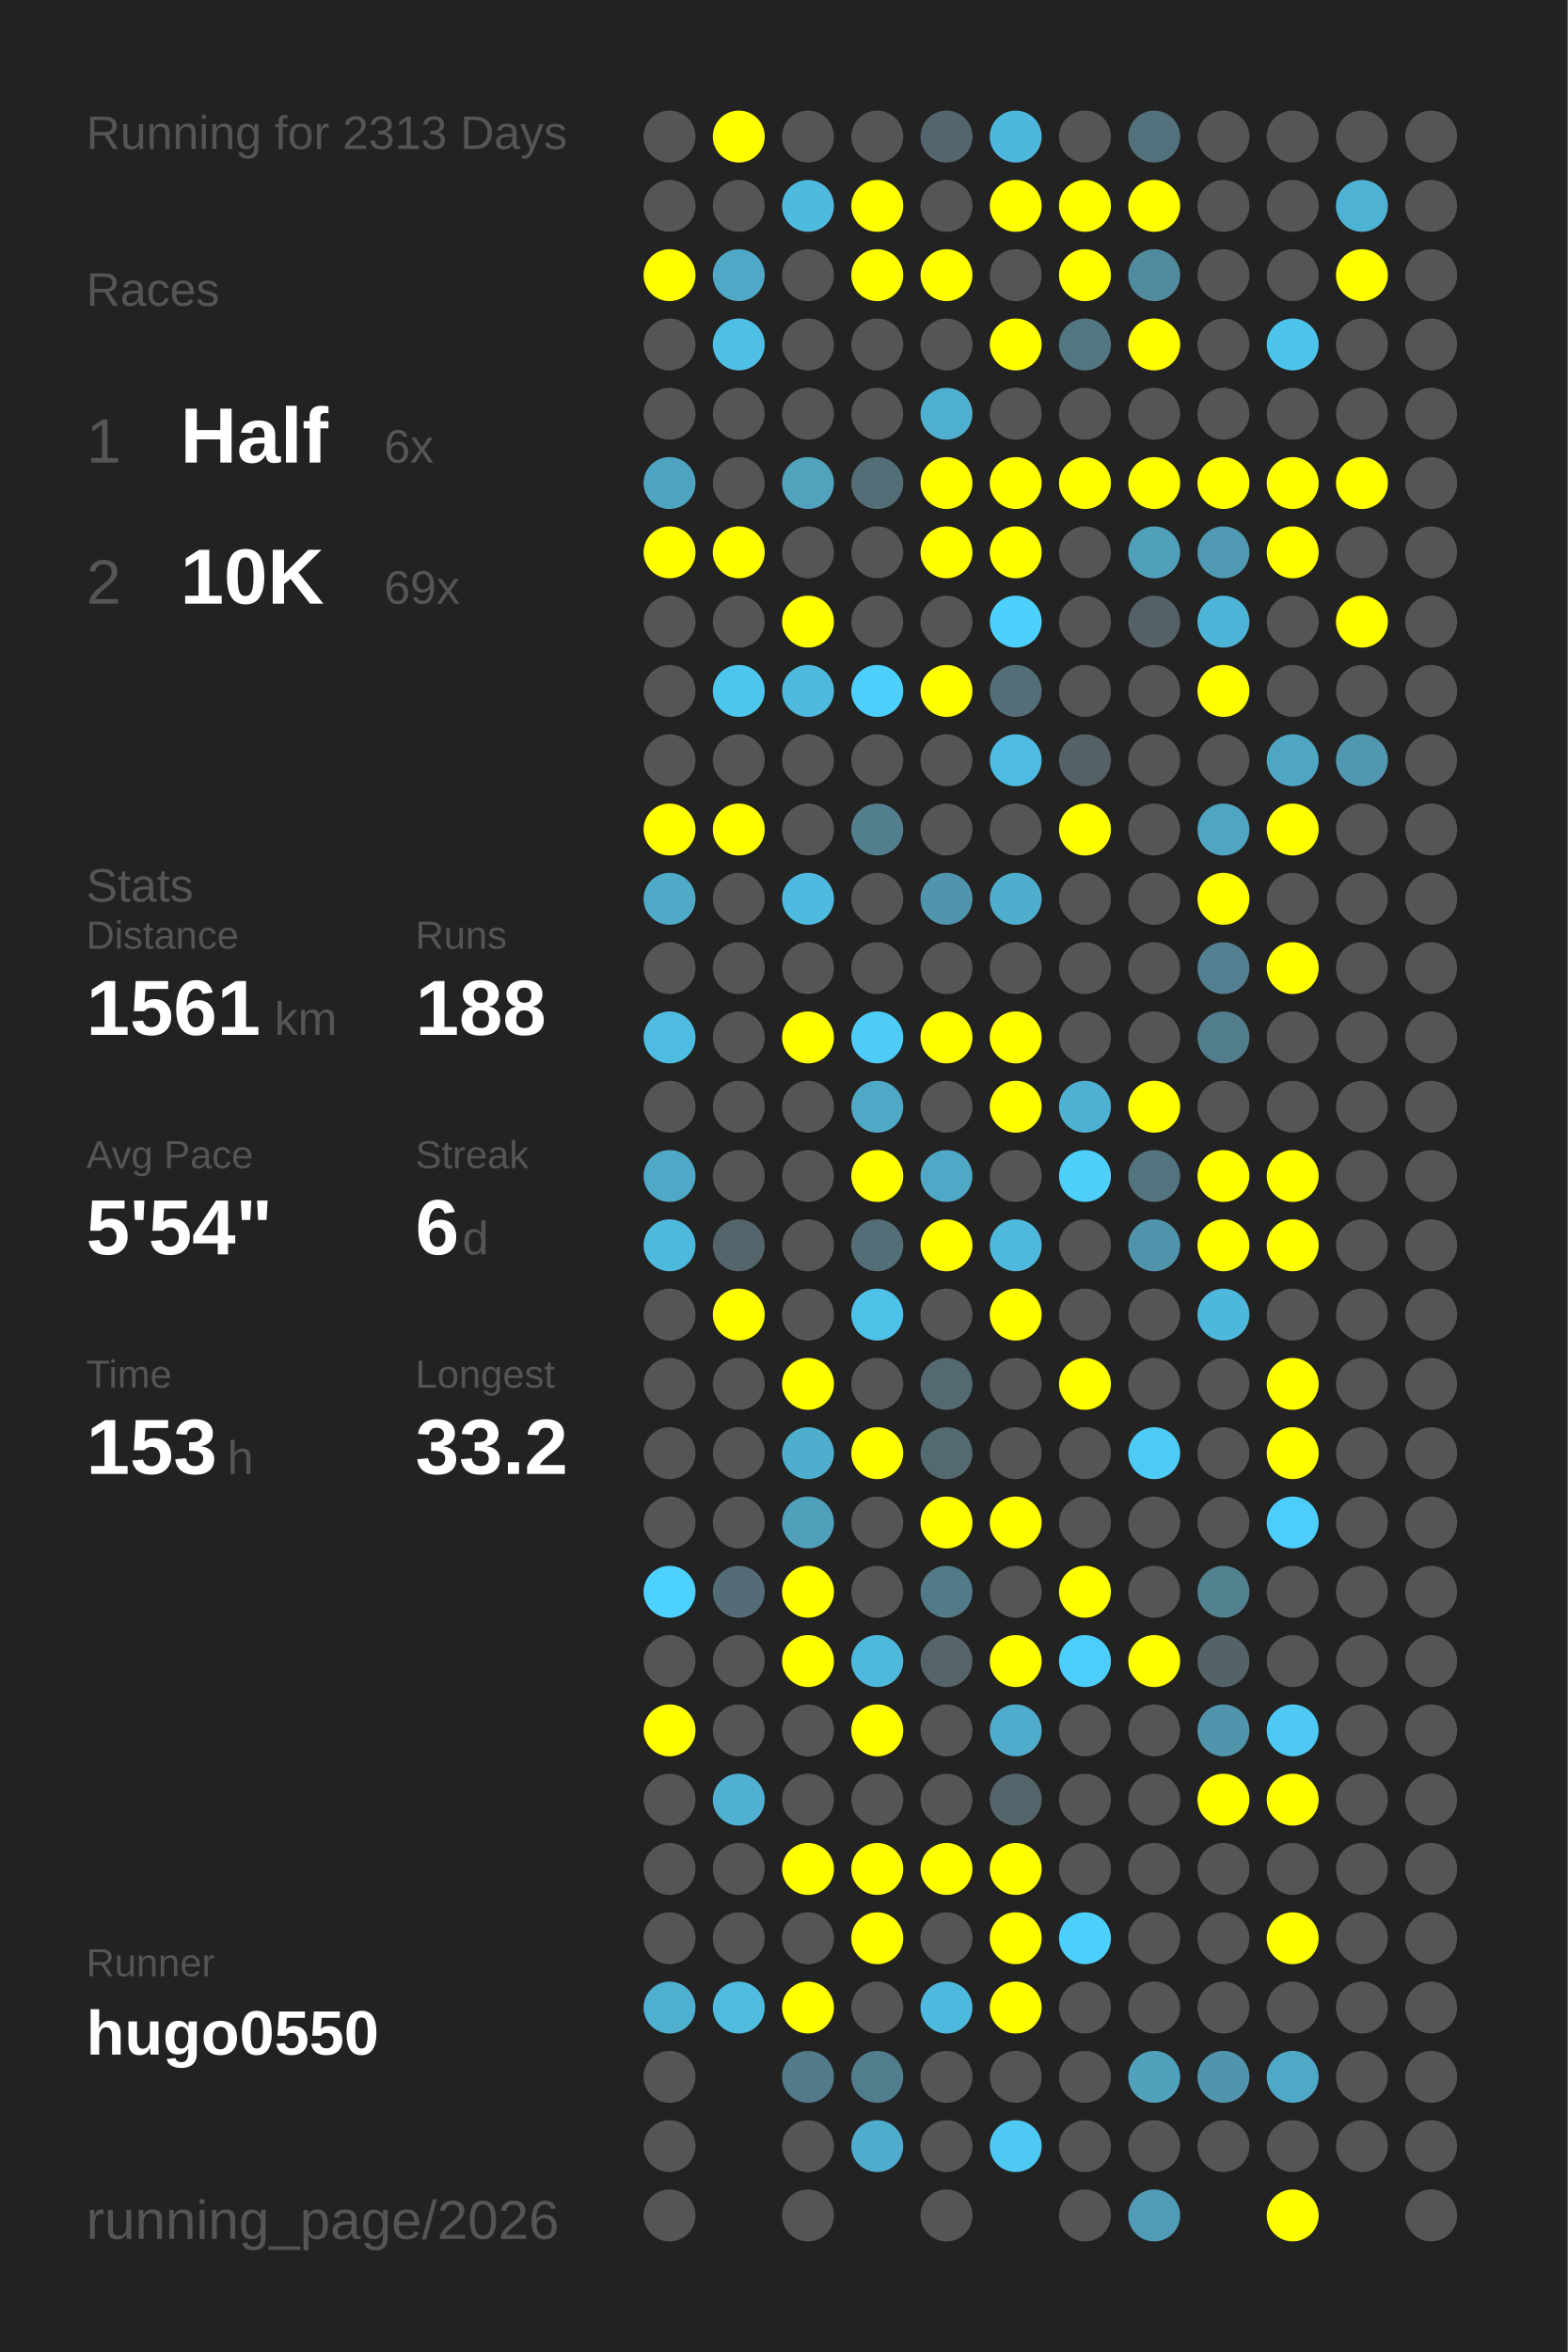
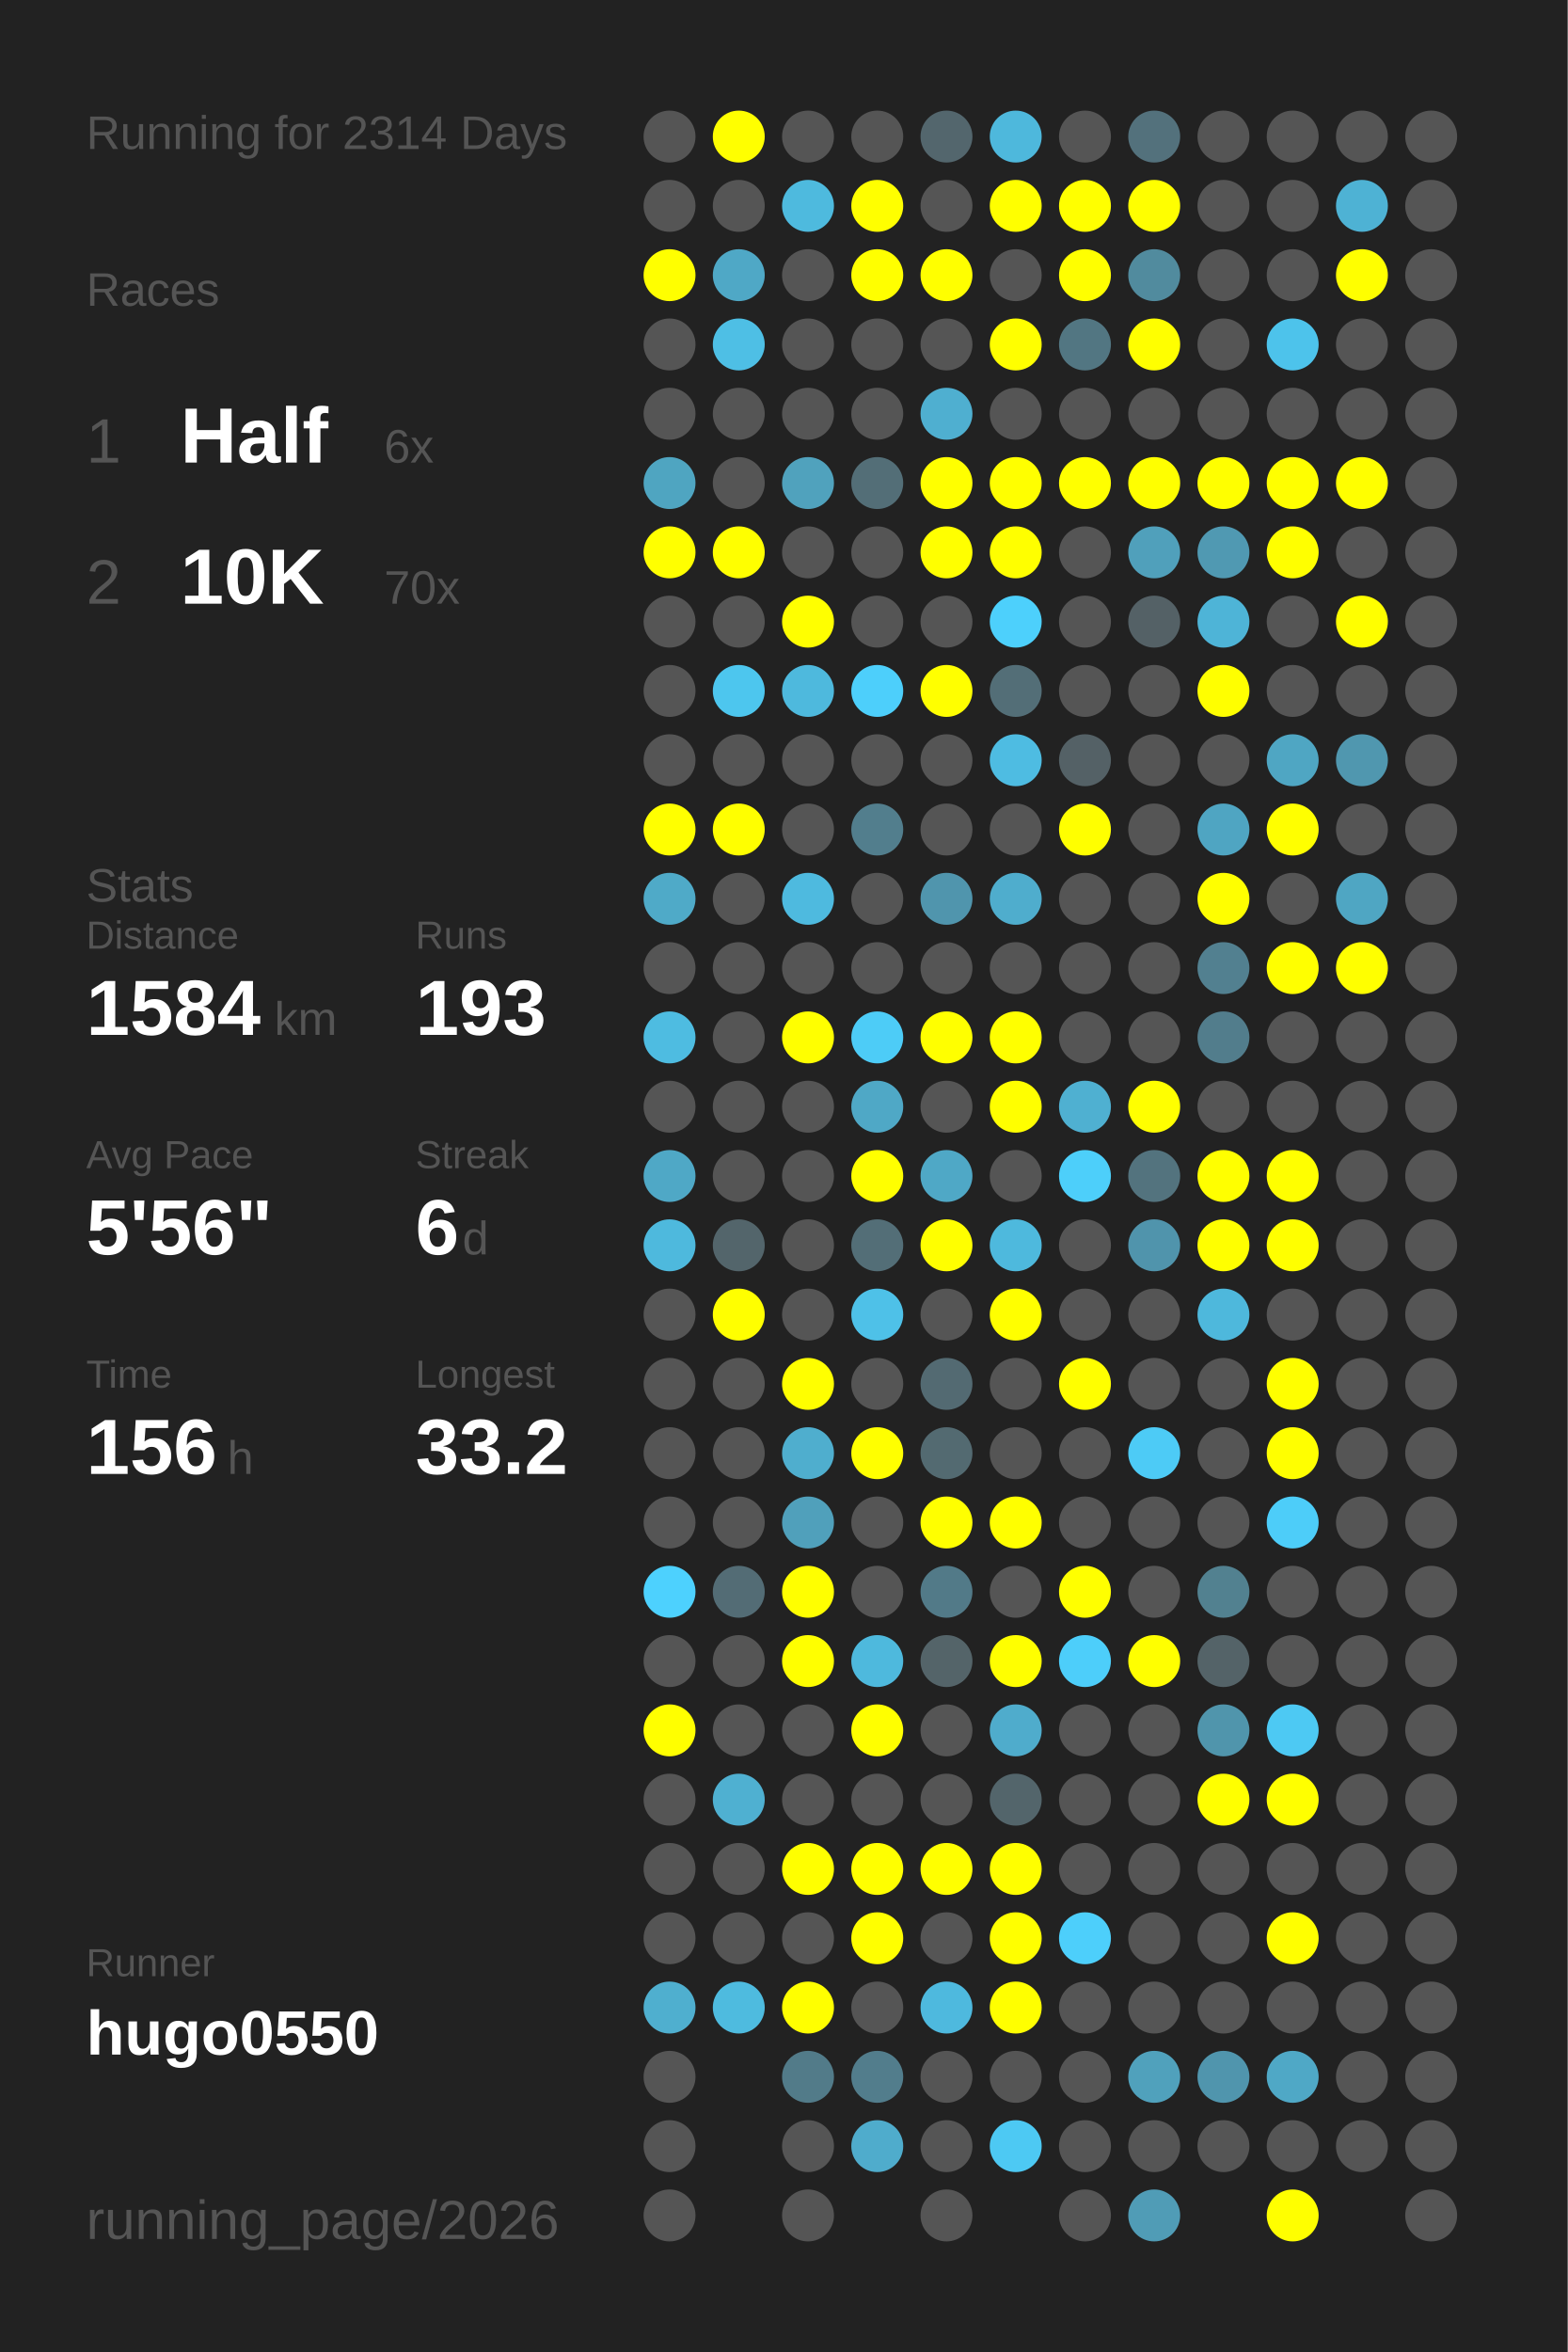
<svg xmlns="http://www.w3.org/2000/svg" baseProfile="full" height="300mm" version="1.1" viewBox="0,0,200,300" width="200mm">
  <defs />
  <rect fill="#222222" height="300" width="200" x="0" y="0" />
-   <text fill="#555555" style="font-size:6px; font-family:Arial;" x="11" y="19">Running for 2313 Days</text>
+   <text fill="#555555" style="font-size:6px; font-family:Arial;" x="11" y="19">Running for 2314 Days</text>
  <text fill="#555555" style="font-size:6px; font-family:Arial;" x="11" y="39">Races</text>
  <text fill="#555555" style="font-size:8px; font-family:Arial;" x="11" y="59">1</text>
  <text fill="#FFFFFF" style="font-size:10px; font-family:Arial; font-weight:bold;" x="23" y="59">Half</text>
  <text fill="#555555" style="font-size:6px; font-family:Arial;" x="49" y="59">6x</text>
  <text fill="#555555" style="font-size:8px; font-family:Arial;" x="11" y="77">2</text>
  <text fill="#FFFFFF" style="font-size:10px; font-family:Arial; font-weight:bold;" x="23" y="77">10K</text>
-   <text fill="#555555" style="font-size:6px; font-family:Arial;" x="49" y="77">69x</text>
+   <text fill="#555555" style="font-size:6px; font-family:Arial;" x="49" y="77">70x</text>
  <text fill="#555555" style="font-size:6px; font-family:Arial;" x="11" y="115">Stats</text>
  <text fill="#555555" style="font-size:5px; font-family:Arial;" x="11" y="121">Distance</text>
-   <text fill="#FFFFFF" style="font-size:10px; font-family:Arial; font-weight:bold;" x="11" y="132">1561</text>
+   <text fill="#FFFFFF" style="font-size:10px; font-family:Arial; font-weight:bold;" x="11" y="132">1584</text>
  <text fill="#555555" style="font-size:6px; font-family:Arial;" x="35" y="132">km</text>
  <text fill="#555555" style="font-size:5px; font-family:Arial;" x="53" y="121">Runs</text>
-   <text fill="#FFFFFF" style="font-size:10px; font-family:Arial; font-weight:bold;" x="53" y="132">188</text>
+   <text fill="#FFFFFF" style="font-size:10px; font-family:Arial; font-weight:bold;" x="53" y="132">193</text>
  <text fill="#555555" style="font-size:5px; font-family:Arial;" x="11" y="149">Avg Pace</text>
-   <text fill="#FFFFFF" style="font-size:10px; font-family:Arial; font-weight:bold;" x="11" y="160">5'54"</text>
+   <text fill="#FFFFFF" style="font-size:10px; font-family:Arial; font-weight:bold;" x="11" y="160">5'56"</text>
  <text fill="#555555" style="font-size:5px; font-family:Arial;" x="53" y="149">Streak</text>
  <text fill="#FFFFFF" style="font-size:10px; font-family:Arial; font-weight:bold;" x="53" y="160">6</text>
  <text fill="#555555" style="font-size:6px; font-family:Arial;" x="59" y="160">d</text>
  <text fill="#555555" style="font-size:5px; font-family:Arial;" x="11" y="177">Time</text>
-   <text fill="#FFFFFF" style="font-size:10px; font-family:Arial; font-weight:bold;" x="11" y="188">153</text>
+   <text fill="#FFFFFF" style="font-size:10px; font-family:Arial; font-weight:bold;" x="11" y="188">156</text>
  <text fill="#555555" style="font-size:6px; font-family:Arial;" x="29" y="188">h</text>
  <text fill="#555555" style="font-size:5px; font-family:Arial;" x="53" y="177">Longest</text>
  <text fill="#FFFFFF" style="font-size:10px; font-family:Arial; font-weight:bold;" x="53" y="188">33.2</text>
  <text fill="#555555" style="font-size:5px; font-family:Arial;" x="11" y="252.065">Runner</text>
  <text fill="#FFFFFF" style="font-size:8px; font-family:Arial; font-weight:bold;" x="11" y="262.065">hugo0550</text>
  <text fill="#555555" style="font-size:7px; font-family:Arial;" x="11" y="285.581">running_page/2026</text>
  <circle cx="85.417" cy="17.419" fill="#555555" r="3.312" />
  <circle cx="85.417" cy="26.258" fill="#555555" r="3.312" />
  <circle cx="85.417" cy="35.097" fill="#FFFF00" r="3.312" />
  <circle cx="85.417" cy="43.935" fill="#555555" r="3.312" />
  <circle cx="85.417" cy="52.774" fill="#555555" r="3.312" />
  <circle cx="85.417" cy="61.613" fill="#4fa5c1" r="3.312" />
  <circle cx="85.417" cy="70.452" fill="#FFFF00" r="3.312" />
  <circle cx="85.417" cy="79.29" fill="#555555" r="3.312" />
  <circle cx="85.417" cy="88.129" fill="#555555" r="3.312" />
  <circle cx="85.417" cy="96.968" fill="#555555" r="3.312" />
  <circle cx="85.417" cy="105.806" fill="#FFFF00" r="3.312" />
  <circle cx="85.417" cy="114.645" fill="#4faac8" r="3.312" />
  <circle cx="85.417" cy="123.484" fill="#555555" r="3.312" />
  <circle cx="85.417" cy="132.323" fill="#4ebce1" r="3.312" />
  <circle cx="85.417" cy="141.161" fill="#555555" r="3.312" />
  <circle cx="85.417" cy="150" fill="#4fa8c6" r="3.312" />
  <circle cx="85.417" cy="158.839" fill="#4eb9dd" r="3.312" />
  <circle cx="85.417" cy="167.677" fill="#555555" r="3.312" />
  <circle cx="85.417" cy="176.516" fill="#555555" r="3.312" />
  <circle cx="85.417" cy="185.355" fill="#555555" r="3.312" />
  <circle cx="85.417" cy="194.194" fill="#555555" r="3.312" />
  <circle cx="85.417" cy="203.032" fill="#4dd1fe" r="3.312" />
  <circle cx="85.417" cy="211.871" fill="#555555" r="3.312" />
  <circle cx="85.417" cy="220.71" fill="#FFFF00" r="3.312" />
  <circle cx="85.417" cy="229.548" fill="#555555" r="3.312" />
  <circle cx="85.417" cy="238.387" fill="#555555" r="3.312" />
  <circle cx="85.417" cy="247.226" fill="#555555" r="3.312" />
  <circle cx="85.417" cy="256.065" fill="#4fafcf" r="3.312" />
  <circle cx="85.417" cy="264.903" fill="#555555" r="3.312" />
  <circle cx="85.417" cy="273.742" fill="#555555" r="3.312" />
  <circle cx="85.417" cy="282.581" fill="#555555" r="3.312" />
  <circle cx="94.25" cy="17.419" fill="#FFFF00" r="3.312" />
  <circle cx="94.25" cy="26.258" fill="#555555" r="3.312" />
  <circle cx="94.25" cy="35.097" fill="#4fa8c6" r="3.312" />
  <circle cx="94.25" cy="43.935" fill="#4ebfe5" r="3.312" />
  <circle cx="94.25" cy="52.774" fill="#555555" r="3.312" />
  <circle cx="94.25" cy="61.613" fill="#555555" r="3.312" />
  <circle cx="94.25" cy="70.452" fill="#FFFF00" r="3.312" />
  <circle cx="94.25" cy="79.29" fill="#555555" r="3.312" />
  <circle cx="94.25" cy="88.129" fill="#4dc6ee" r="3.312" />
  <circle cx="94.25" cy="96.968" fill="#555555" r="3.312" />
  <circle cx="94.25" cy="105.806" fill="#FFFF00" r="3.312" />
  <circle cx="94.25" cy="114.645" fill="#555555" r="3.312" />
  <circle cx="94.25" cy="123.484" fill="#555555" r="3.312" />
  <circle cx="94.25" cy="132.323" fill="#555555" r="3.312" />
  <circle cx="94.25" cy="141.161" fill="#555555" r="3.312" />
  <circle cx="94.25" cy="150" fill="#555555" r="3.312" />
  <circle cx="94.25" cy="158.839" fill="#53656b" r="3.312" />
  <circle cx="94.25" cy="167.677" fill="#FFFF00" r="3.312" />
  <circle cx="94.25" cy="176.516" fill="#555555" r="3.312" />
  <circle cx="94.25" cy="185.355" fill="#555555" r="3.312" />
  <circle cx="94.25" cy="194.194" fill="#555555" r="3.312" />
  <circle cx="94.25" cy="203.032" fill="#536c75" r="3.312" />
  <circle cx="94.25" cy="211.871" fill="#555555" r="3.312" />
  <circle cx="94.25" cy="220.71" fill="#555555" r="3.312" />
  <circle cx="94.25" cy="229.548" fill="#4fb0d1" r="3.312" />
  <circle cx="94.25" cy="238.387" fill="#555555" r="3.312" />
  <circle cx="94.25" cy="247.226" fill="#555555" r="3.312" />
  <circle cx="94.25" cy="256.065" fill="#4ebbdf" r="3.312" />
  <circle cx="103.083" cy="17.419" fill="#555555" r="3.312" />
  <circle cx="103.083" cy="26.258" fill="#4ebade" r="3.312" />
  <circle cx="103.083" cy="35.097" fill="#555555" r="3.312" />
  <circle cx="103.083" cy="43.935" fill="#555555" r="3.312" />
  <circle cx="103.083" cy="52.774" fill="#555555" r="3.312" />
  <circle cx="103.083" cy="61.613" fill="#50a2bd" r="3.312" />
  <circle cx="103.083" cy="70.452" fill="#555555" r="3.312" />
  <circle cx="103.083" cy="79.29" fill="#FFFF00" r="3.312" />
  <circle cx="103.083" cy="88.129" fill="#4eb9dd" r="3.312" />
  <circle cx="103.083" cy="96.968" fill="#555555" r="3.312" />
  <circle cx="103.083" cy="105.806" fill="#555555" r="3.312" />
  <circle cx="103.083" cy="114.645" fill="#4ebadf" r="3.312" />
  <circle cx="103.083" cy="123.484" fill="#555555" r="3.312" />
  <circle cx="103.083" cy="132.323" fill="#FFFF00" r="3.312" />
  <circle cx="103.083" cy="141.161" fill="#555555" r="3.312" />
  <circle cx="103.083" cy="150" fill="#555555" r="3.312" />
  <circle cx="103.083" cy="158.839" fill="#555555" r="3.312" />
  <circle cx="103.083" cy="167.677" fill="#555555" r="3.312" />
  <circle cx="103.083" cy="176.516" fill="#FFFF00" r="3.312" />
  <circle cx="103.083" cy="185.355" fill="#4faece" r="3.312" />
  <circle cx="103.083" cy="194.194" fill="#50a0bb" r="3.312" />
  <circle cx="103.083" cy="203.032" fill="#FFFF00" r="3.312" />
  <circle cx="103.083" cy="211.871" fill="#FFFF00" r="3.312" />
  <circle cx="103.083" cy="220.71" fill="#555555" r="3.312" />
  <circle cx="103.083" cy="229.548" fill="#555555" r="3.312" />
  <circle cx="103.083" cy="238.387" fill="#FFFF00" r="3.312" />
  <circle cx="103.083" cy="247.226" fill="#555555" r="3.312" />
  <circle cx="103.083" cy="256.065" fill="#FFFF00" r="3.312" />
  <circle cx="103.083" cy="264.903" fill="#527b89" r="3.312" />
  <circle cx="103.083" cy="273.742" fill="#555555" r="3.312" />
  <circle cx="103.083" cy="282.581" fill="#555555" r="3.312" />
  <circle cx="111.917" cy="17.419" fill="#555555" r="3.312" />
  <circle cx="111.917" cy="26.258" fill="#FFFF00" r="3.312" />
  <circle cx="111.917" cy="35.097" fill="#FFFF00" r="3.312" />
  <circle cx="111.917" cy="43.935" fill="#555555" r="3.312" />
  <circle cx="111.917" cy="52.774" fill="#555555" r="3.312" />
  <circle cx="111.917" cy="61.613" fill="#536e77" r="3.312" />
  <circle cx="111.917" cy="70.452" fill="#555555" r="3.312" />
  <circle cx="111.917" cy="79.29" fill="#555555" r="3.312" />
  <circle cx="111.917" cy="88.129" fill="#4dcffb" r="3.312" />
  <circle cx="111.917" cy="96.968" fill="#555555" r="3.312" />
  <circle cx="111.917" cy="105.806" fill="#527e8d" r="3.312" />
  <circle cx="111.917" cy="114.645" fill="#555555" r="3.312" />
  <circle cx="111.917" cy="123.484" fill="#555555" r="3.312" />
  <circle cx="111.917" cy="132.323" fill="#4dccf7" r="3.312" />
  <circle cx="111.917" cy="141.161" fill="#4fa8c6" r="3.312" />
  <circle cx="111.917" cy="150" fill="#FFFF00" r="3.312" />
  <circle cx="111.917" cy="158.839" fill="#536e77" r="3.312" />
  <circle cx="111.917" cy="167.677" fill="#4ec1e8" r="3.312" />
  <circle cx="111.917" cy="176.516" fill="#555555" r="3.312" />
  <circle cx="111.917" cy="185.355" fill="#FFFF00" r="3.312" />
  <circle cx="111.917" cy="194.194" fill="#555555" r="3.312" />
  <circle cx="111.917" cy="203.032" fill="#555555" r="3.312" />
  <circle cx="111.917" cy="211.871" fill="#4eb9dd" r="3.312" />
  <circle cx="111.917" cy="220.71" fill="#FFFF00" r="3.312" />
  <circle cx="111.917" cy="229.548" fill="#555555" r="3.312" />
  <circle cx="111.917" cy="238.387" fill="#FFFF00" r="3.312" />
  <circle cx="111.917" cy="247.226" fill="#FFFF00" r="3.312" />
  <circle cx="111.917" cy="256.065" fill="#555555" r="3.312" />
  <circle cx="111.917" cy="264.903" fill="#527d8c" r="3.312" />
  <circle cx="111.917" cy="273.742" fill="#4faccc" r="3.312" />
  <circle cx="120.75" cy="17.419" fill="#53666d" r="3.312" />
  <circle cx="120.75" cy="26.258" fill="#555555" r="3.312" />
  <circle cx="120.75" cy="35.097" fill="#FFFF00" r="3.312" />
  <circle cx="120.75" cy="43.935" fill="#555555" r="3.312" />
  <circle cx="120.75" cy="52.774" fill="#4fafd0" r="3.312" />
  <circle cx="120.75" cy="61.613" fill="#FFFF00" r="3.312" />
  <circle cx="120.75" cy="70.452" fill="#FFFF00" r="3.312" />
  <circle cx="120.75" cy="79.29" fill="#555555" r="3.312" />
  <circle cx="120.75" cy="88.129" fill="#FFFF00" r="3.312" />
  <circle cx="120.75" cy="96.968" fill="#555555" r="3.312" />
  <circle cx="120.75" cy="105.806" fill="#555555" r="3.312" />
  <circle cx="120.75" cy="114.645" fill="#5095ad" r="3.312" />
  <circle cx="120.75" cy="123.484" fill="#555555" r="3.312" />
  <circle cx="120.75" cy="132.323" fill="#FFFF00" r="3.312" />
  <circle cx="120.75" cy="141.161" fill="#555555" r="3.312" />
  <circle cx="120.75" cy="150" fill="#4fa8c6" r="3.312" />
  <circle cx="120.75" cy="158.839" fill="#FFFF00" r="3.312" />
  <circle cx="120.75" cy="167.677" fill="#555555" r="3.312" />
  <circle cx="120.75" cy="176.516" fill="#536a72" r="3.312" />
  <circle cx="120.75" cy="185.355" fill="#536a71" r="3.312" />
  <circle cx="120.75" cy="194.194" fill="#FFFF00" r="3.312" />
  <circle cx="120.75" cy="203.032" fill="#527a88" r="3.312" />
  <circle cx="120.75" cy="211.871" fill="#546469" r="3.312" />
  <circle cx="120.75" cy="220.71" fill="#555555" r="3.312" />
  <circle cx="120.75" cy="229.548" fill="#555555" r="3.312" />
  <circle cx="120.75" cy="238.387" fill="#FFFF00" r="3.312" />
  <circle cx="120.75" cy="247.226" fill="#555555" r="3.312" />
  <circle cx="120.75" cy="256.065" fill="#4eb9de" r="3.312" />
  <circle cx="120.75" cy="264.903" fill="#555555" r="3.312" />
  <circle cx="120.75" cy="273.742" fill="#555555" r="3.312" />
  <circle cx="120.75" cy="282.581" fill="#555555" r="3.312" />
  <circle cx="129.583" cy="17.419" fill="#4eb8dc" r="3.312" />
  <circle cx="129.583" cy="26.258" fill="#FFFF00" r="3.312" />
  <circle cx="129.583" cy="35.097" fill="#555555" r="3.312" />
  <circle cx="129.583" cy="43.935" fill="#FFFF00" r="3.312" />
  <circle cx="129.583" cy="52.774" fill="#555555" r="3.312" />
  <circle cx="129.583" cy="61.613" fill="#FFFF00" r="3.312" />
  <circle cx="129.583" cy="70.452" fill="#FFFF00" r="3.312" />
  <circle cx="129.583" cy="79.29" fill="#4dd0fc" r="3.312" />
  <circle cx="129.583" cy="88.129" fill="#536e77" r="3.312" />
  <circle cx="129.583" cy="96.968" fill="#4ebce2" r="3.312" />
  <circle cx="129.583" cy="105.806" fill="#555555" r="3.312" />
  <circle cx="129.583" cy="114.645" fill="#4fadcd" r="3.312" />
  <circle cx="129.583" cy="123.484" fill="#555555" r="3.312" />
  <circle cx="129.583" cy="132.323" fill="#FFFF00" r="3.312" />
  <circle cx="129.583" cy="141.161" fill="#FFFF00" r="3.312" />
  <circle cx="129.583" cy="150" fill="#555555" r="3.312" />
  <circle cx="129.583" cy="158.839" fill="#4eb9dd" r="3.312" />
  <circle cx="129.583" cy="167.677" fill="#FFFF00" r="3.312" />
  <circle cx="129.583" cy="176.516" fill="#555555" r="3.312" />
  <circle cx="129.583" cy="185.355" fill="#555555" r="3.312" />
  <circle cx="129.583" cy="194.194" fill="#FFFF00" r="3.312" />
  <circle cx="129.583" cy="203.032" fill="#555555" r="3.312" />
  <circle cx="129.583" cy="211.871" fill="#FFFF00" r="3.312" />
  <circle cx="129.583" cy="220.71" fill="#4faccc" r="3.312" />
  <circle cx="129.583" cy="229.548" fill="#53656b" r="3.312" />
  <circle cx="129.583" cy="238.387" fill="#FFFF00" r="3.312" />
  <circle cx="129.583" cy="247.226" fill="#FFFF00" r="3.312" />
  <circle cx="129.583" cy="256.065" fill="#FFFF00" r="3.312" />
  <circle cx="129.583" cy="264.903" fill="#555555" r="3.312" />
  <circle cx="129.583" cy="273.742" fill="#4dc9f3" r="3.312" />
  <circle cx="138.417" cy="17.419" fill="#555555" r="3.312" />
  <circle cx="138.417" cy="26.258" fill="#FFFF00" r="3.312" />
  <circle cx="138.417" cy="35.097" fill="#FFFF00" r="3.312" />
  <circle cx="138.417" cy="43.935" fill="#527682" r="3.312" />
  <circle cx="138.417" cy="52.774" fill="#555555" r="3.312" />
  <circle cx="138.417" cy="61.613" fill="#FFFF00" r="3.312" />
  <circle cx="138.417" cy="70.452" fill="#555555" r="3.312" />
  <circle cx="138.417" cy="79.29" fill="#555555" r="3.312" />
  <circle cx="138.417" cy="88.129" fill="#555555" r="3.312" />
  <circle cx="138.417" cy="96.968" fill="#546166" r="3.312" />
  <circle cx="138.417" cy="105.806" fill="#FFFF00" r="3.312" />
  <circle cx="138.417" cy="114.645" fill="#555555" r="3.312" />
  <circle cx="138.417" cy="123.484" fill="#555555" r="3.312" />
  <circle cx="138.417" cy="132.323" fill="#555555" r="3.312" />
  <circle cx="138.417" cy="141.161" fill="#4fb0d1" r="3.312" />
  <circle cx="138.417" cy="150" fill="#4dcffa" r="3.312" />
  <circle cx="138.417" cy="158.839" fill="#555555" r="3.312" />
  <circle cx="138.417" cy="167.677" fill="#555555" r="3.312" />
  <circle cx="138.417" cy="176.516" fill="#FFFF00" r="3.312" />
  <circle cx="138.417" cy="185.355" fill="#555555" r="3.312" />
  <circle cx="138.417" cy="194.194" fill="#555555" r="3.312" />
  <circle cx="138.417" cy="203.032" fill="#FFFF00" r="3.312" />
  <circle cx="138.417" cy="211.871" fill="#4dcefa" r="3.312" />
  <circle cx="138.417" cy="220.71" fill="#555555" r="3.312" />
  <circle cx="138.417" cy="229.548" fill="#555555" r="3.312" />
  <circle cx="138.417" cy="238.387" fill="#555555" r="3.312" />
  <circle cx="138.417" cy="247.226" fill="#4dcffb" r="3.312" />
  <circle cx="138.417" cy="256.065" fill="#555555" r="3.312" />
  <circle cx="138.417" cy="264.903" fill="#555555" r="3.312" />
  <circle cx="138.417" cy="273.742" fill="#555555" r="3.312" />
  <circle cx="138.417" cy="282.581" fill="#555555" r="3.312" />
  <circle cx="147.25" cy="17.419" fill="#53717c" r="3.312" />
  <circle cx="147.25" cy="26.258" fill="#FFFF00" r="3.312" />
  <circle cx="147.25" cy="35.097" fill="#518b9e" r="3.312" />
  <circle cx="147.25" cy="43.935" fill="#FFFF00" r="3.312" />
  <circle cx="147.25" cy="52.774" fill="#555555" r="3.312" />
  <circle cx="147.25" cy="61.613" fill="#FFFF00" r="3.312" />
  <circle cx="147.25" cy="70.452" fill="#50a0bb" r="3.312" />
  <circle cx="147.25" cy="79.29" fill="#546166" r="3.312" />
  <circle cx="147.25" cy="88.129" fill="#555555" r="3.312" />
  <circle cx="147.25" cy="96.968" fill="#555555" r="3.312" />
  <circle cx="147.25" cy="105.806" fill="#555555" r="3.312" />
  <circle cx="147.25" cy="114.645" fill="#555555" r="3.312" />
  <circle cx="147.25" cy="123.484" fill="#555555" r="3.312" />
  <circle cx="147.25" cy="132.323" fill="#555555" r="3.312" />
  <circle cx="147.25" cy="141.161" fill="#FFFF00" r="3.312" />
  <circle cx="147.25" cy="150" fill="#53737e" r="3.312" />
  <circle cx="147.25" cy="158.839" fill="#5094ac" r="3.312" />
  <circle cx="147.25" cy="167.677" fill="#555555" r="3.312" />
  <circle cx="147.25" cy="176.516" fill="#555555" r="3.312" />
  <circle cx="147.25" cy="185.355" fill="#4dcbf6" r="3.312" />
  <circle cx="147.25" cy="194.194" fill="#555555" r="3.312" />
  <circle cx="147.25" cy="203.032" fill="#555555" r="3.312" />
  <circle cx="147.25" cy="211.871" fill="#FFFF00" r="3.312" />
  <circle cx="147.25" cy="220.71" fill="#555555" r="3.312" />
  <circle cx="147.25" cy="229.548" fill="#555555" r="3.312" />
  <circle cx="147.25" cy="238.387" fill="#555555" r="3.312" />
  <circle cx="147.25" cy="247.226" fill="#555555" r="3.312" />
  <circle cx="147.25" cy="256.065" fill="#555555" r="3.312" />
  <circle cx="147.25" cy="264.903" fill="#50a1bc" r="3.312" />
  <circle cx="147.25" cy="273.742" fill="#555555" r="3.312" />
  <circle cx="147.25" cy="282.581" fill="#509cb6" r="3.312" />
  <circle cx="156.083" cy="17.419" fill="#555555" r="3.312" />
  <circle cx="156.083" cy="26.258" fill="#555555" r="3.312" />
  <circle cx="156.083" cy="35.097" fill="#555555" r="3.312" />
  <circle cx="156.083" cy="43.935" fill="#555555" r="3.312" />
  <circle cx="156.083" cy="52.774" fill="#555555" r="3.312" />
  <circle cx="156.083" cy="61.613" fill="#FFFF00" r="3.312" />
  <circle cx="156.083" cy="70.452" fill="#5099b2" r="3.312" />
  <circle cx="156.083" cy="79.29" fill="#4eb4d7" r="3.312" />
  <circle cx="156.083" cy="88.129" fill="#FFFF00" r="3.312" />
  <circle cx="156.083" cy="96.968" fill="#555555" r="3.312" />
  <circle cx="156.083" cy="105.806" fill="#4fa5c2" r="3.312" />
  <circle cx="156.083" cy="114.645" fill="#FFFF00" r="3.312" />
  <circle cx="156.083" cy="123.484" fill="#528090" r="3.312" />
  <circle cx="156.083" cy="132.323" fill="#527d8c" r="3.312" />
  <circle cx="156.083" cy="141.161" fill="#555555" r="3.312" />
  <circle cx="156.083" cy="150" fill="#FFFF00" r="3.312" />
  <circle cx="156.083" cy="158.839" fill="#FFFF00" r="3.312" />
  <circle cx="156.083" cy="167.677" fill="#4eb8dc" r="3.312" />
  <circle cx="156.083" cy="176.516" fill="#555555" r="3.312" />
  <circle cx="156.083" cy="185.355" fill="#555555" r="3.312" />
  <circle cx="156.083" cy="194.194" fill="#555555" r="3.312" />
  <circle cx="156.083" cy="203.032" fill="#528190" r="3.312" />
  <circle cx="156.083" cy="211.871" fill="#546368" r="3.312" />
  <circle cx="156.083" cy="220.71" fill="#5095ac" r="3.312" />
  <circle cx="156.083" cy="229.548" fill="#FFFF00" r="3.312" />
  <circle cx="156.083" cy="238.387" fill="#555555" r="3.312" />
  <circle cx="156.083" cy="247.226" fill="#555555" r="3.312" />
  <circle cx="156.083" cy="256.065" fill="#555555" r="3.312" />
  <circle cx="156.083" cy="264.903" fill="#5095ad" r="3.312" />
  <circle cx="156.083" cy="273.742" fill="#555555" r="3.312" />
  <circle cx="164.917" cy="17.419" fill="#555555" r="3.312" />
  <circle cx="164.917" cy="26.258" fill="#555555" r="3.312" />
  <circle cx="164.917" cy="35.097" fill="#555555" r="3.312" />
  <circle cx="164.917" cy="43.935" fill="#4dc3eb" r="3.312" />
  <circle cx="164.917" cy="52.774" fill="#555555" r="3.312" />
  <circle cx="164.917" cy="61.613" fill="#FFFF00" r="3.312" />
  <circle cx="164.917" cy="70.452" fill="#FFFF00" r="3.312" />
  <circle cx="164.917" cy="79.29" fill="#555555" r="3.312" />
  <circle cx="164.917" cy="88.129" fill="#555555" r="3.312" />
  <circle cx="164.917" cy="96.968" fill="#4fa6c3" r="3.312" />
  <circle cx="164.917" cy="105.806" fill="#FFFF00" r="3.312" />
  <circle cx="164.917" cy="114.645" fill="#555555" r="3.312" />
  <circle cx="164.917" cy="123.484" fill="#FFFF00" r="3.312" />
  <circle cx="164.917" cy="132.323" fill="#555555" r="3.312" />
  <circle cx="164.917" cy="141.161" fill="#555555" r="3.312" />
  <circle cx="164.917" cy="150" fill="#FFFF00" r="3.312" />
  <circle cx="164.917" cy="158.839" fill="#FFFF00" r="3.312" />
  <circle cx="164.917" cy="167.677" fill="#555555" r="3.312" />
  <circle cx="164.917" cy="176.516" fill="#FFFF00" r="3.312" />
  <circle cx="164.917" cy="185.355" fill="#FFFF00" r="3.312" />
  <circle cx="164.917" cy="194.194" fill="#4dcdf9" r="3.312" />
  <circle cx="164.917" cy="203.032" fill="#555555" r="3.312" />
  <circle cx="164.917" cy="211.871" fill="#555555" r="3.312" />
  <circle cx="164.917" cy="220.71" fill="#4dc9f3" r="3.312" />
  <circle cx="164.917" cy="229.548" fill="#FFFF00" r="3.312" />
  <circle cx="164.917" cy="238.387" fill="#555555" r="3.312" />
  <circle cx="164.917" cy="247.226" fill="#FFFF00" r="3.312" />
  <circle cx="164.917" cy="256.065" fill="#555555" r="3.312" />
  <circle cx="164.917" cy="264.903" fill="#4fa8c6" r="3.312" />
  <circle cx="164.917" cy="273.742" fill="#555555" r="3.312" />
  <circle cx="164.917" cy="282.581" fill="#FFFF00" r="3.312" />
  <circle cx="173.75" cy="17.419" fill="#555555" r="3.312" />
  <circle cx="173.75" cy="26.258" fill="#4eb2d4" r="3.312" />
  <circle cx="173.75" cy="35.097" fill="#FFFF00" r="3.312" />
  <circle cx="173.75" cy="43.935" fill="#555555" r="3.312" />
  <circle cx="173.75" cy="52.774" fill="#555555" r="3.312" />
  <circle cx="173.75" cy="61.613" fill="#FFFF00" r="3.312" />
  <circle cx="173.75" cy="70.452" fill="#555555" r="3.312" />
  <circle cx="173.75" cy="79.29" fill="#FFFF00" r="3.312" />
  <circle cx="173.75" cy="88.129" fill="#555555" r="3.312" />
  <circle cx="173.75" cy="96.968" fill="#5097af" r="3.312" />
  <circle cx="173.75" cy="105.806" fill="#555555" r="3.312" />
-   <circle cx="173.75" cy="114.645" fill="#555555" r="3.312" />
-   <circle cx="173.75" cy="123.484" fill="#555555" r="3.312" />
+   <circle cx="173.75" cy="114.645" fill="#4fa6c3" r="3.312" />
+   <circle cx="173.75" cy="123.484" fill="#FFFF00" r="3.312" />
  <circle cx="173.75" cy="132.323" fill="#555555" r="3.312" />
  <circle cx="173.75" cy="141.161" fill="#555555" r="3.312" />
  <circle cx="173.75" cy="150" fill="#555555" r="3.312" />
  <circle cx="173.75" cy="158.839" fill="#555555" r="3.312" />
  <circle cx="173.75" cy="167.677" fill="#555555" r="3.312" />
  <circle cx="173.75" cy="176.516" fill="#555555" r="3.312" />
  <circle cx="173.75" cy="185.355" fill="#555555" r="3.312" />
  <circle cx="173.75" cy="194.194" fill="#555555" r="3.312" />
  <circle cx="173.75" cy="203.032" fill="#555555" r="3.312" />
  <circle cx="173.75" cy="211.871" fill="#555555" r="3.312" />
  <circle cx="173.75" cy="220.71" fill="#555555" r="3.312" />
  <circle cx="173.75" cy="229.548" fill="#555555" r="3.312" />
  <circle cx="173.75" cy="238.387" fill="#555555" r="3.312" />
  <circle cx="173.75" cy="247.226" fill="#555555" r="3.312" />
  <circle cx="173.75" cy="256.065" fill="#555555" r="3.312" />
  <circle cx="173.75" cy="264.903" fill="#555555" r="3.312" />
  <circle cx="173.75" cy="273.742" fill="#555555" r="3.312" />
  <circle cx="182.583" cy="17.419" fill="#555555" r="3.312" />
  <circle cx="182.583" cy="26.258" fill="#555555" r="3.312" />
  <circle cx="182.583" cy="35.097" fill="#555555" r="3.312" />
  <circle cx="182.583" cy="43.935" fill="#555555" r="3.312" />
  <circle cx="182.583" cy="52.774" fill="#555555" r="3.312" />
  <circle cx="182.583" cy="61.613" fill="#555555" r="3.312" />
  <circle cx="182.583" cy="70.452" fill="#555555" r="3.312" />
  <circle cx="182.583" cy="79.29" fill="#555555" r="3.312" />
  <circle cx="182.583" cy="88.129" fill="#555555" r="3.312" />
  <circle cx="182.583" cy="96.968" fill="#555555" r="3.312" />
  <circle cx="182.583" cy="105.806" fill="#555555" r="3.312" />
  <circle cx="182.583" cy="114.645" fill="#555555" r="3.312" />
  <circle cx="182.583" cy="123.484" fill="#555555" r="3.312" />
  <circle cx="182.583" cy="132.323" fill="#555555" r="3.312" />
  <circle cx="182.583" cy="141.161" fill="#555555" r="3.312" />
  <circle cx="182.583" cy="150" fill="#555555" r="3.312" />
  <circle cx="182.583" cy="158.839" fill="#555555" r="3.312" />
  <circle cx="182.583" cy="167.677" fill="#555555" r="3.312" />
  <circle cx="182.583" cy="176.516" fill="#555555" r="3.312" />
  <circle cx="182.583" cy="185.355" fill="#555555" r="3.312" />
  <circle cx="182.583" cy="194.194" fill="#555555" r="3.312" />
  <circle cx="182.583" cy="203.032" fill="#555555" r="3.312" />
  <circle cx="182.583" cy="211.871" fill="#555555" r="3.312" />
  <circle cx="182.583" cy="220.71" fill="#555555" r="3.312" />
  <circle cx="182.583" cy="229.548" fill="#555555" r="3.312" />
  <circle cx="182.583" cy="238.387" fill="#555555" r="3.312" />
  <circle cx="182.583" cy="247.226" fill="#555555" r="3.312" />
  <circle cx="182.583" cy="256.065" fill="#555555" r="3.312" />
  <circle cx="182.583" cy="264.903" fill="#555555" r="3.312" />
  <circle cx="182.583" cy="273.742" fill="#555555" r="3.312" />
  <circle cx="182.583" cy="282.581" fill="#555555" r="3.312" />
</svg>
